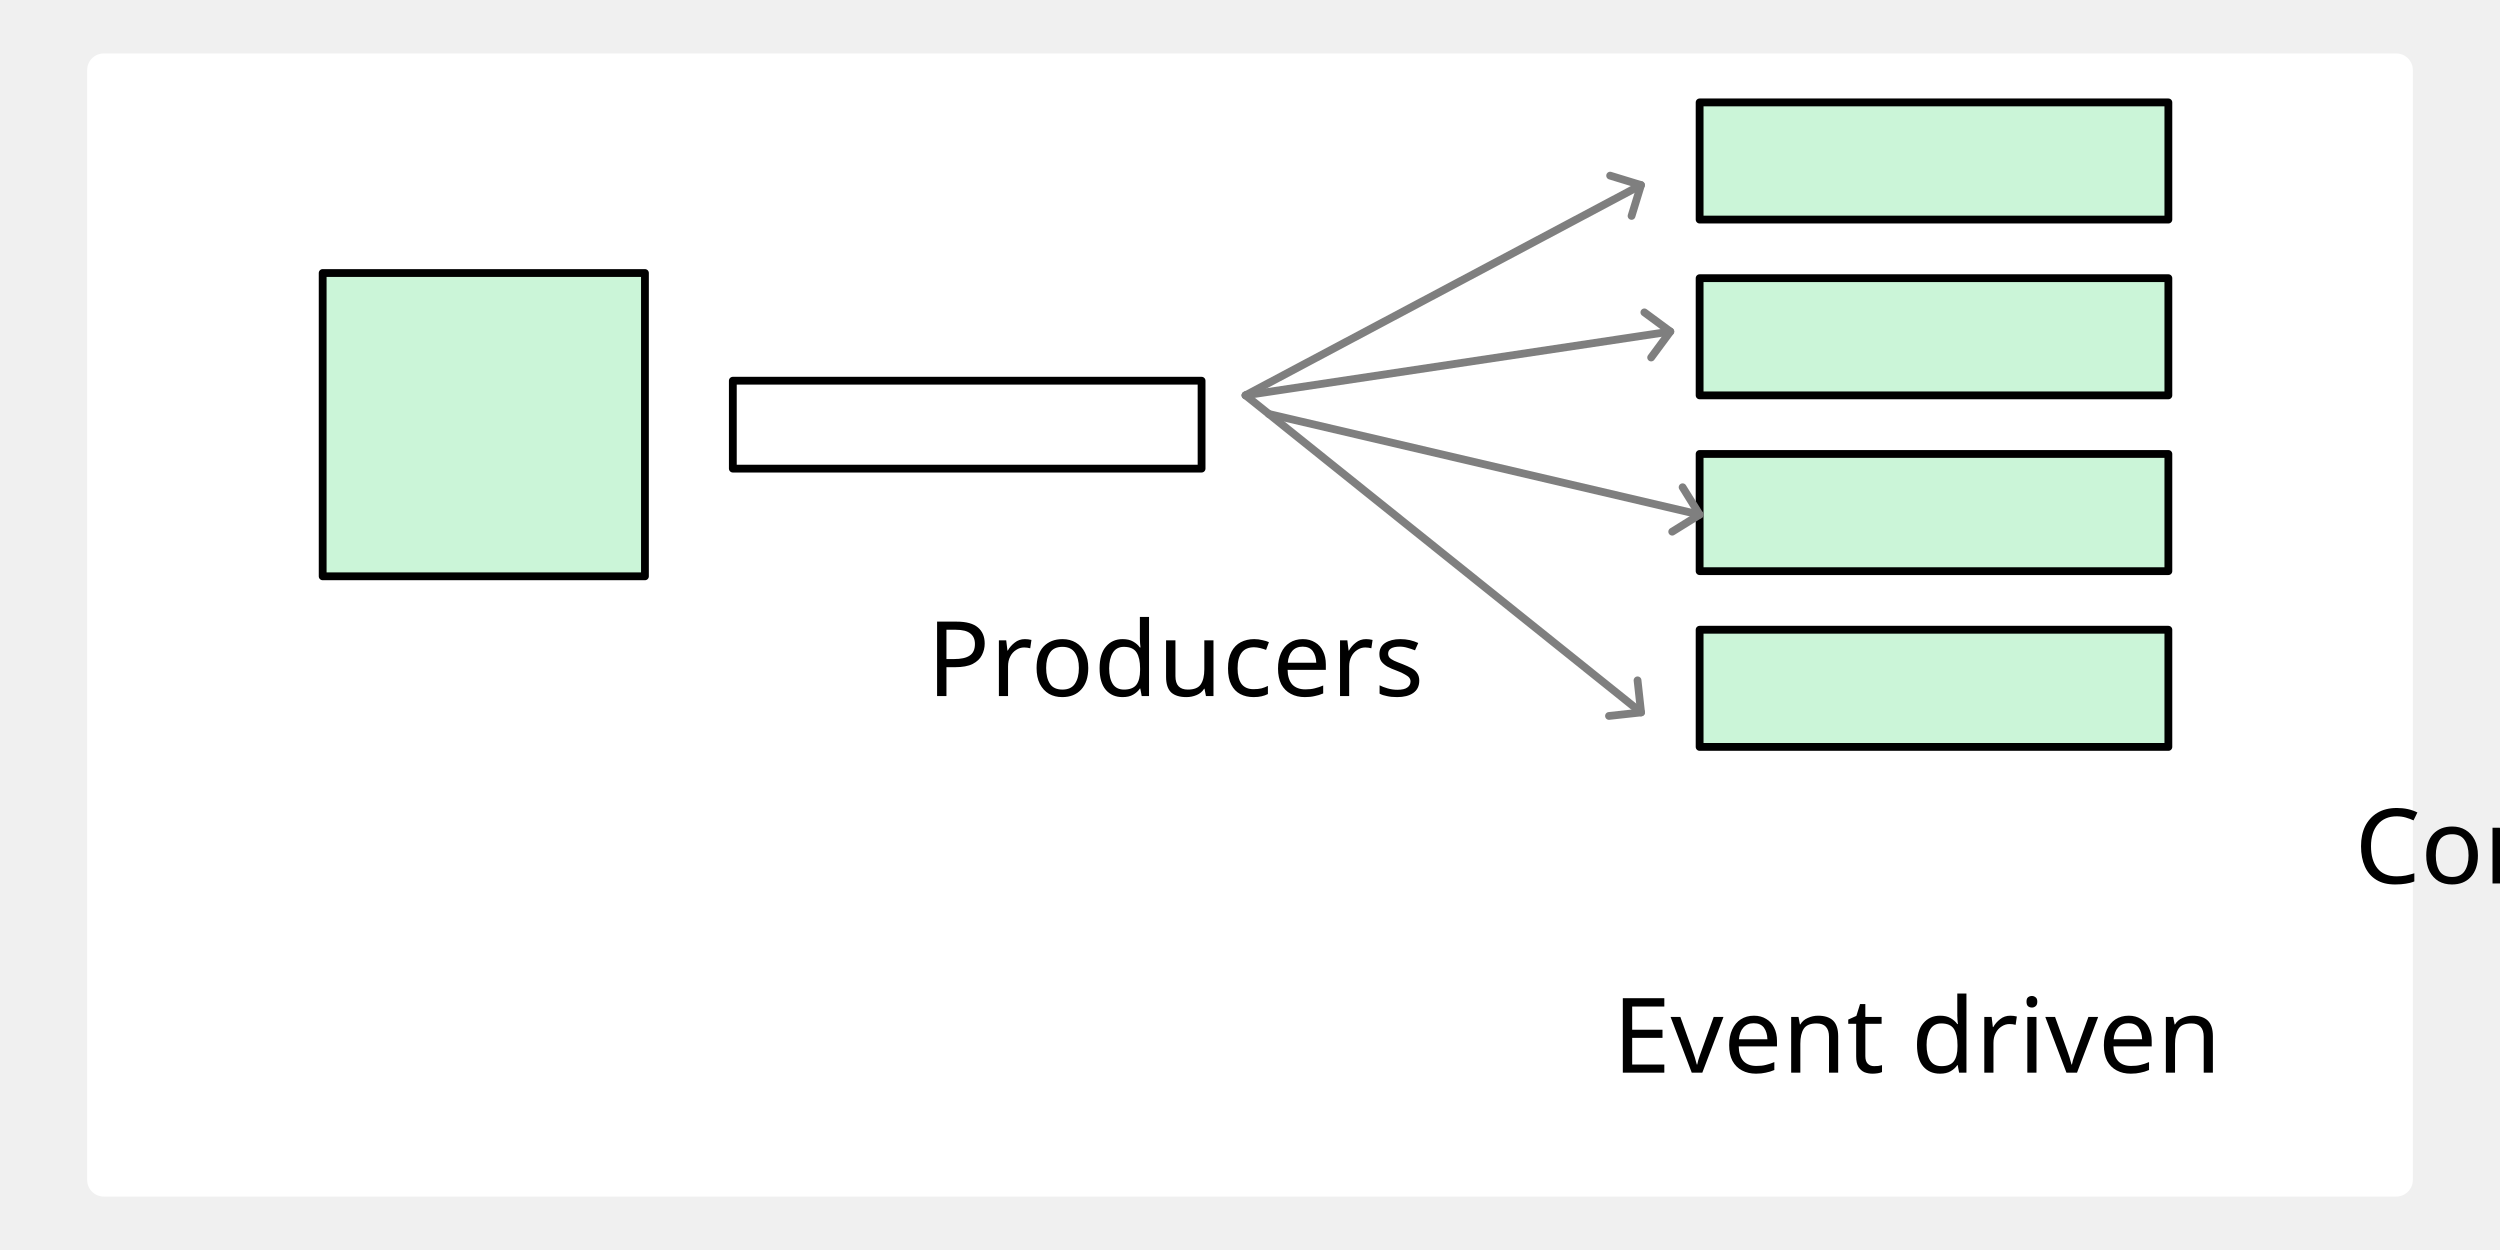
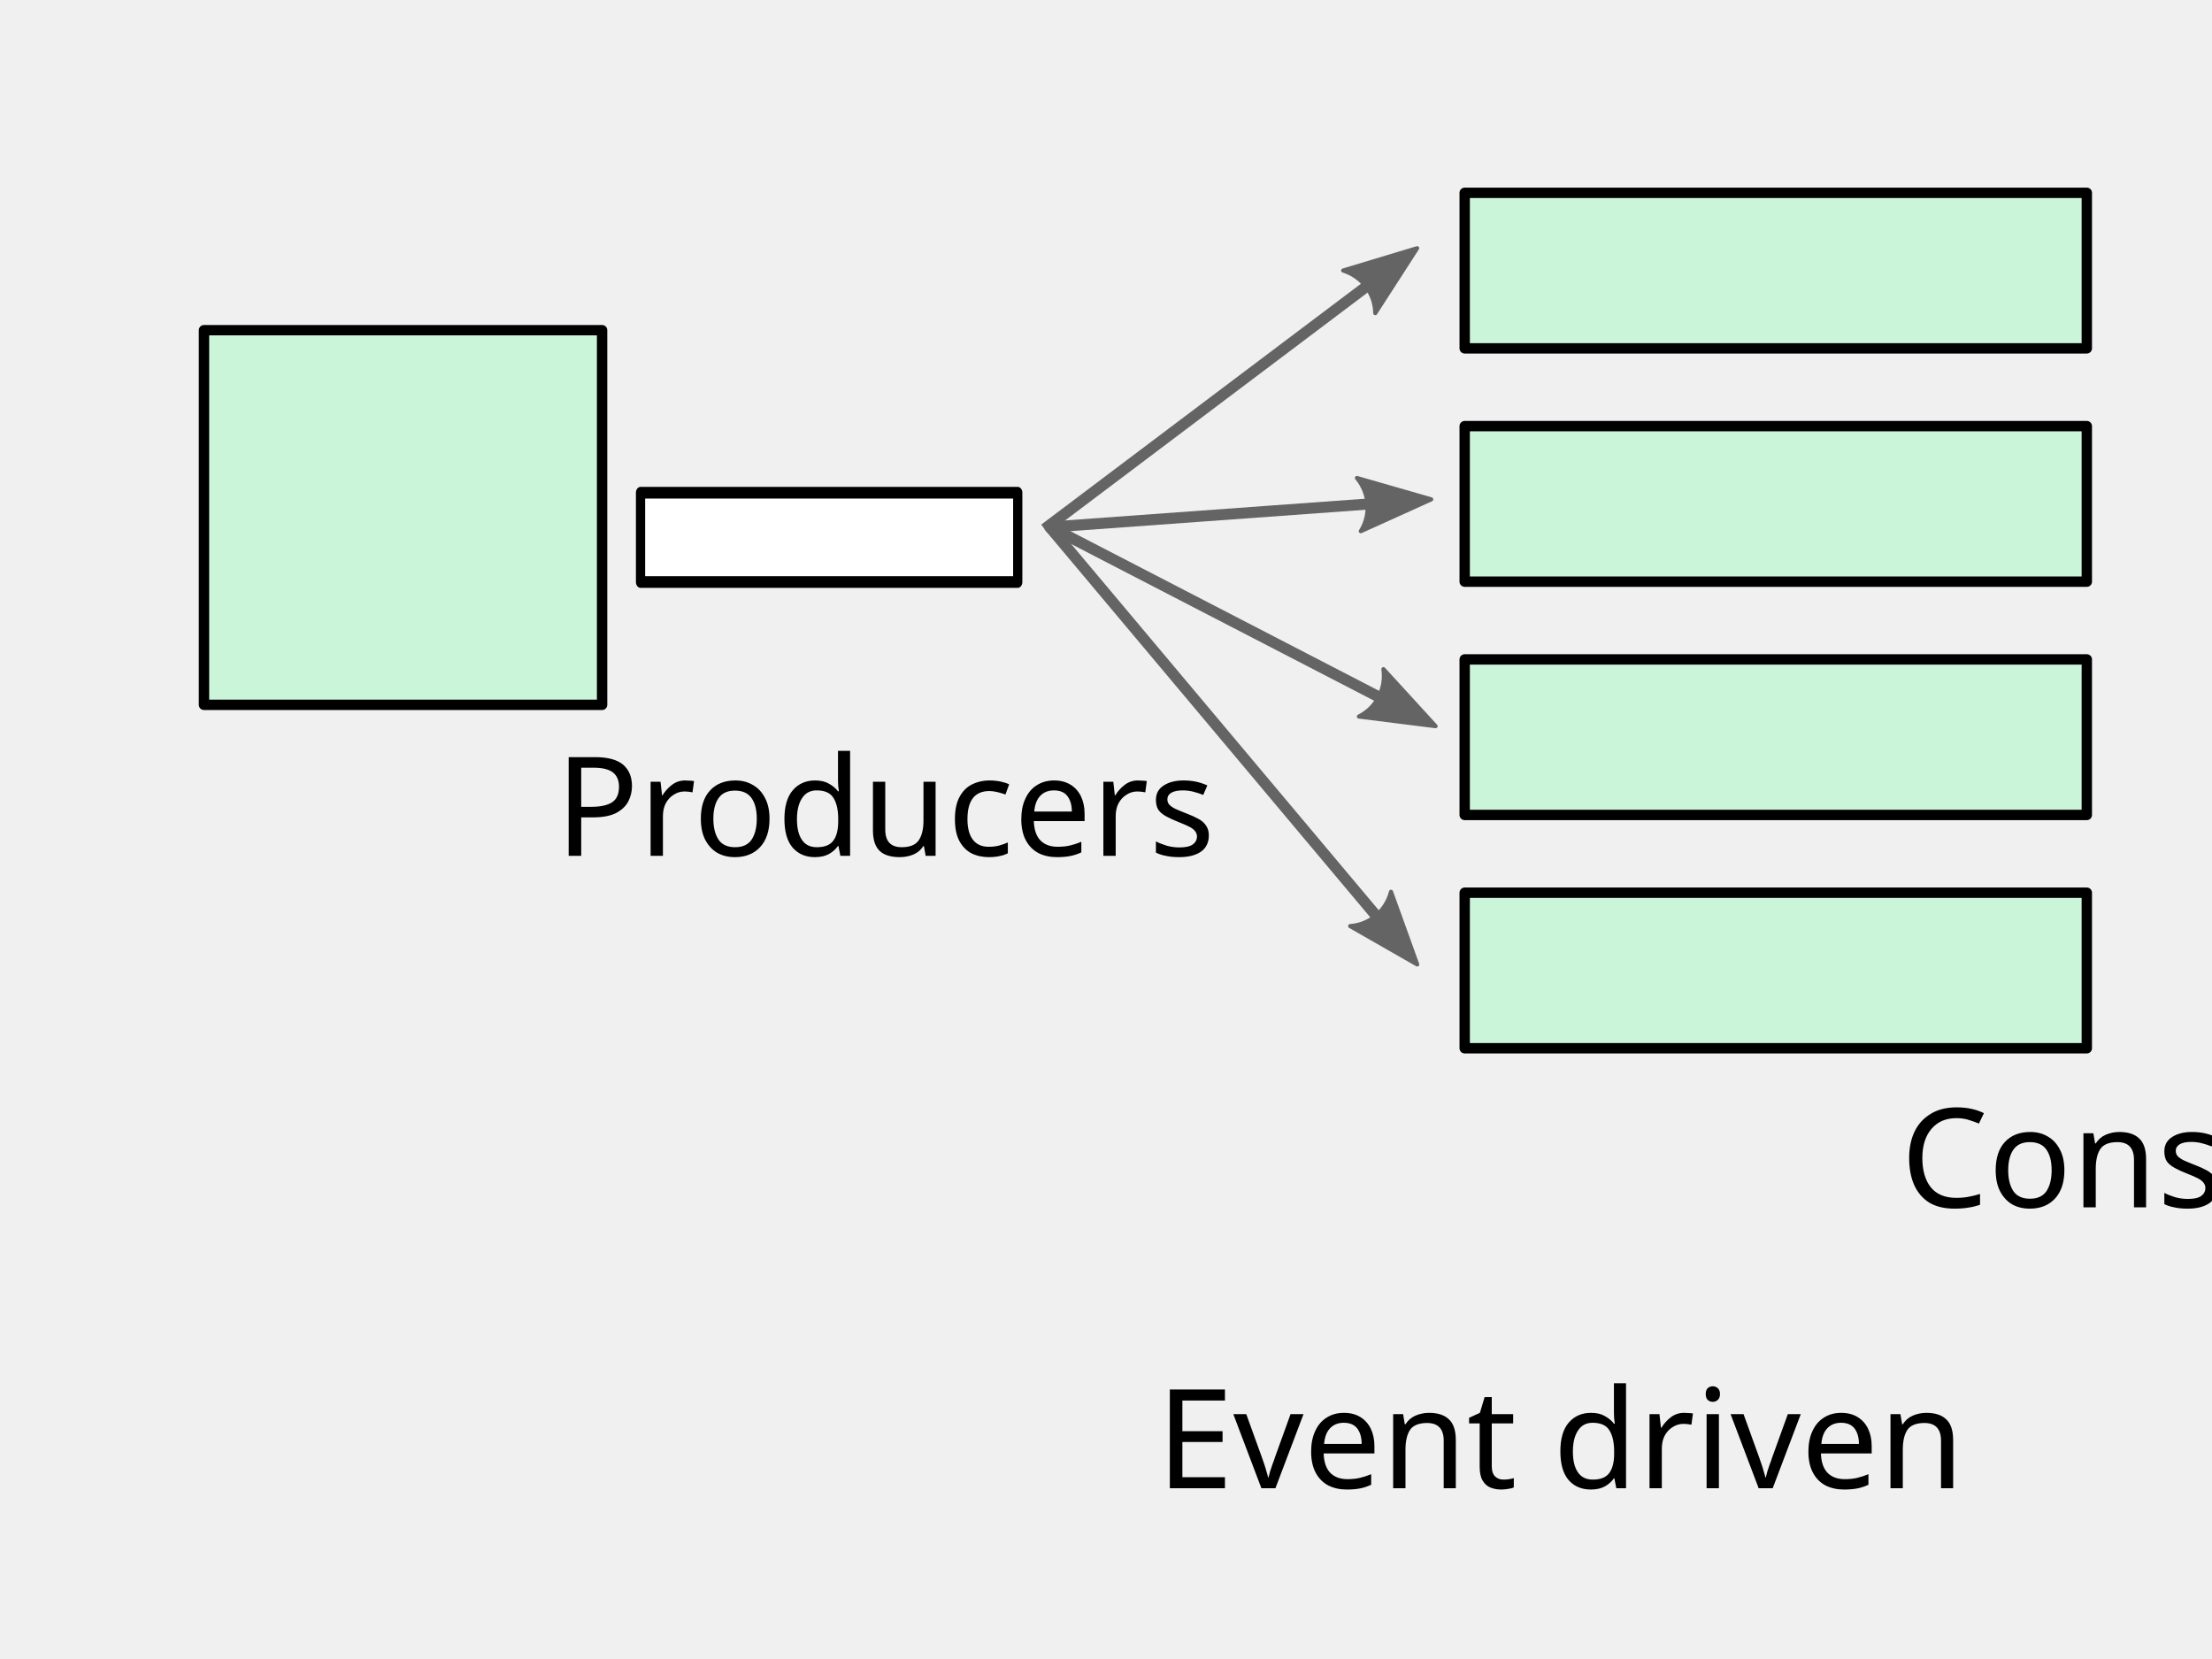
- <svg xmlns="http://www.w3.org/2000/svg" xmlns:ns1="http://schemas.microsoft.com/visio/2003/SVGExtensions/" xmlns:xlink="http://www.w3.org/1999/xlink" width="300" height="150" viewBox="0 0 240.001 120" xml:space="preserve" class="st7" id="svg2" version="1.1" style="font-size:12px;overflow:visible;color-interpolation-filters:sRGB;fill:none;fill-rule:evenodd;stroke-linecap:square;stroke-miterlimit:3">
+ <svg xmlns="http://www.w3.org/2000/svg" xmlns:ns1="http://schemas.microsoft.com/visio/2003/SVGExtensions/" xmlns:xlink="http://www.w3.org/1999/xlink" width="200" height="150" viewBox="0 0 160 120" xml:space="preserve" class="st7" id="svg2" version="1.1" style="font-size:12px;overflow:visible;color-interpolation-filters:sRGB;fill:none;fill-rule:evenodd;stroke-linecap:square;stroke-miterlimit:3">
  <ns1:documentProperties ns1:langID="1033" ns1:viewMarkup="false" />
  <style type="text/css" id="style4">
		.st1 {fill:#cbf5d8;stroke:#000000;stroke-linecap:round;stroke-linejoin:round;stroke-width:0.75}
		.st2 {fill:#ffffff;stroke:#000000;stroke-linecap:round;stroke-linejoin:round;stroke-width:0.75}
		.st3 {marker-start:url(#mrkr1-20);stroke:#7f7f7f;stroke-linecap:round;stroke-linejoin:round;stroke-width:0.75}
		.st4 {fill:#7f7f7f;fill-opacity:1;stroke:#7f7f7f;stroke-opacity:1;stroke-width:0.342}
		.st5 {fill:none;stroke:none;stroke-linecap:round;stroke-linejoin:round;stroke-width:0.75}
		.st6 {fill:#000000;font-family:Segoe Print;font-size:0.667em}
		.st7 {fill:none;fill-rule:evenodd;font-size:12px;overflow:visible;stroke-linecap:square;stroke-miterlimit:3}
	</style>
  <defs id="Markers">
+     <marker style="overflow:visible;" id="marker5165" refX="0.0" refY="0.0" orient="auto">
+       <path transform="scale(0.6) rotate(180) translate(0,0)" d="M 8.719,4.034 L -2.207,0.016 L 8.719,-4.002 C 6.973,-1.63 6.983,1.616 8.719,4.034 z " style="fill-rule:evenodd;stroke-width:0.625;stroke-linejoin:round;stroke:#646464;stroke-opacity:1;fill:#646464;fill-opacity:1" id="path5167" />
+     </marker>
+     <marker orient="auto" refY="0.0" refX="0.0" id="marker4955" style="overflow:visible;">
+       <path id="path4957" style="fill-rule:evenodd;stroke-width:0.625;stroke-linejoin:round;stroke:#646464;stroke-opacity:1;fill:#646464;fill-opacity:1" d="M 8.719,4.034 L -2.207,0.016 L 8.719,-4.002 C 6.973,-1.63 6.983,1.616 8.719,4.034 z " transform="scale(0.6) rotate(180) translate(0,0)" />
+     </marker>
+     <marker style="overflow:visible;" id="marker4661" refX="0.0" refY="0.0" orient="auto">
+       <path transform="scale(0.6) rotate(180) translate(0,0)" d="M 8.719,4.034 L -2.207,0.016 L 8.719,-4.002 C 6.973,-1.63 6.983,1.616 8.719,4.034 z " style="fill-rule:evenodd;stroke-width:0.625;stroke-linejoin:round;stroke:#646464;stroke-opacity:1;fill:#646464;fill-opacity:1" id="path4663" />
+     </marker>
+     <marker orient="auto" refY="0.0" refX="0.0" id="Arrow2Mend" style="overflow:visible;">
+       <path id="path4350" style="fill-rule:evenodd;stroke-width:0.625;stroke-linejoin:round;stroke:#646464;stroke-opacity:1;fill:#646464;fill-opacity:1" d="M 8.719,4.034 L -2.207,0.016 L 8.719,-4.002 C 6.973,-1.63 6.983,1.616 8.719,4.034 z " transform="scale(0.6) rotate(180) translate(0,0)" />
+     </marker>
    <g id="lend1">
      <path d="M 1,-1 0,0 1,1" style="fill:none;stroke-linecap:round;stroke-linejoin:round" id="path8" />
    </g>
    <marker id="mrkr1-20" class="st4" ns1:arrowType="1" ns1:arrowSize="0" orient="auto" markerUnits="strokeWidth" overflow="visible" style="overflow:visible;fill:#7f7f7f;fill-opacity:1;stroke:#7f7f7f;stroke-width:0.342;stroke-opacity:1">
      <use xlink:href="#lend1" transform="scale(2.92,2.92)" id="use11" x="0" y="0" width="100%" height="100%" />
    </marker>
  </defs>
-   <g id="layer3" transform="translate(28.94308,19.30395)">
-     <rect style="fill:#ffffff;fill-opacity:1;stroke:none;stroke-width:1.6;stroke-linecap:round;stroke-miterlimit:4;stroke-dasharray:none;stroke-dashoffset:0;stroke-opacity:1" id="rect4296" width="223.267" height="109.741" x="-20.576" y="-14.174" rx="1.6" ry="1.6" />
-   </g>
+   <g id="layer3" transform="translate(28.94308,19.30395)" />
  <g id="layer1" transform="translate(28.94308,19.30395)">
-     <g ns1:mID="0" ns1:index="1" ns1:groupContext="foregroundPage" id="g13" transform="matrix(1.25,0,0,1.25,-21.87256,-10.25634)">
-       <ns1:pageProperties ns1:drawingScale="1" ns1:pageScale="1" ns1:drawingUnits="19" ns1:shadowOffsetX="9" ns1:shadowOffsetY="-9" />
-       <g id="group130-1" transform="translate(0,-3.09588)" ns1:mID="130" ns1:groupContext="group">
-         <g id="shape109-2" ns1:mID="109" ns1:groupContext="shape" transform="translate(19.125,-42.9861)">
-           <rect x="0" y="59.811" width="24.75" height="23.294" class="st1" id="rect23" style="fill:#cbf5d8;stroke:#000000;stroke-width:0.6;stroke-linecap:round;stroke-linejoin:round" />
-         </g>
-         <g id="shape111-4" ns1:mID="111" ns1:groupContext="shape" transform="translate(50.625,-51.2582)">
-           <rect x="0" y="76.355" width="36" height="6.75" class="st2" id="rect28" style="fill:#ffffff;stroke:#000000;stroke-width:0.6;stroke-linecap:round;stroke-linejoin:round" />
-         </g>
-         <g id="group121-6" transform="translate(124.875,-29.8832)" ns1:mID="121" ns1:groupContext="group">
-           <g id="shape110-7" ns1:mID="110" ns1:groupContext="shape" transform="translate(0,-40.5)">
-             <rect x="0" y="74.105" width="36" height="9" class="st1" id="rect36" style="fill:#cbf5d8;stroke:#000000;stroke-width:0.6;stroke-linecap:round;stroke-linejoin:round" />
-           </g>
-           <g id="shape117-9" ns1:mID="117" ns1:groupContext="shape" transform="translate(0,-13.5)">
-             <rect x="0" y="74.105" width="36" height="9" class="st1" id="rect41" style="fill:#cbf5d8;stroke:#000000;stroke-width:0.6;stroke-linecap:round;stroke-linejoin:round" />
-           </g>
-           <g id="shape118-11" ns1:mID="118" ns1:groupContext="shape">
-             <rect x="0" y="74.105" width="36" height="9" class="st1" id="rect46" style="fill:#cbf5d8;stroke:#000000;stroke-width:0.6;stroke-linecap:round;stroke-linejoin:round" />
-           </g>
-           <g id="shape119-13" ns1:mID="119" ns1:groupContext="shape" transform="translate(0,-27)">
-             <rect x="0" y="74.105" width="36" height="9" class="st1" id="rect51" style="fill:#cbf5d8;stroke:#000000;stroke-width:0.6;stroke-linecap:round;stroke-linejoin:round" />
-           </g>
-         </g>
-         <g id="shape122-15" ns1:mID="122" ns1:groupContext="shape" transform="matrix(-0.8829886,0.4693945,-0.4693945,-0.8829886,159.384,83.4564)">
-           <path d="m 0,83.11 34.4,0" class="st3" id="path56" style="stroke:#7f7f7f;stroke-width:0.6;stroke-linecap:round;stroke-linejoin:round;marker-start:url(#mrkr1-20)" />
-         </g>
-         <g id="shape123-21" ns1:mID="123" ns1:groupContext="shape" transform="translate(111.375,-14.5303)">
-           <ns1:textBlock ns1:margins="rect(4,4,4,4)" />
-           <ns1:textRect cx="31.5" cy="75.84" width="63.01" height="14.53" />
-           <rect x="0" y="68.575" width="63" height="14.53" class="st5" id="rect63" style="fill:none;stroke:none;stroke-width:0.75;stroke-linecap:round;stroke-linejoin:round" />
-           <text x="9.73" y="78.24" class="st6" ns1:langID="1033" id="text65" style="font-size:8px;font-family:'Segoe Print';fill:#000000">
-             <ns1:paragraph ns1:horizAlign="1" />
-             <ns1:tabList />Consumers</text>
-         </g>
-         <g id="shape124-24" ns1:mID="124" ns1:groupContext="shape" transform="translate(0,-26.3428)">
-           <ns1:textBlock ns1:margins="rect(4,4,4,4)" />
-           <ns1:textRect cx="31.5" cy="73.262" width="63.01" height="19.688" />
-           <rect x="0" y="63.418" width="63" height="19.688" class="st5" id="rect72" style="fill:none;stroke:none;stroke-width:0.75;stroke-linecap:round;stroke-linejoin:round" />
-           <text x="11.45" y="75.66" class="st6" ns1:langID="1033" id="text74" style="font-size:8px;font-family:'Segoe Print';fill:#000000">
-             <ns1:paragraph ns1:horizAlign="1" />
-             <ns1:tabList />Producers</text>
-         </g>
-         <g id="shape125-27" ns1:mID="125" ns1:groupContext="shape" transform="matrix(-0.7802012,-0.6255287,0.6255287,-0.7802012,68.3906,115.414)">
-           <path d="m 0,83.11 38.93,0" class="st3" id="path79" style="stroke:#7f7f7f;stroke-width:0.6;stroke-linecap:round;stroke-linejoin:round;marker-start:url(#mrkr1-20)" />
-         </g>
-         <g id="shape126-32" ns1:mID="126" ns1:groupContext="shape" transform="matrix(-0.9889228,0.1484308,-0.1484308,-0.9889228,134.961,103.51)">
-           <path d="m 0,83.11 32.99,0" class="st3" id="path84" style="stroke:#7f7f7f;stroke-width:0.6;stroke-linecap:round;stroke-linejoin:round;marker-start:url(#mrkr1-20)" />
-         </g>
-         <g id="shape127-37" ns1:mID="127" ns1:groupContext="shape" transform="matrix(-0.9737659,-0.2275522,0.2275522,-0.9737659,105.964,116.313)">
-           <path d="m 0,83.11 33.98,0" class="st3" id="path89" style="stroke:#7f7f7f;stroke-width:0.6;stroke-linecap:round;stroke-linejoin:round;marker-start:url(#mrkr1-20)" />
-         </g>
-         <g id="shape129-42" ns1:mID="129" ns1:groupContext="shape" transform="translate(14.625,0)">
-           <ns1:textBlock ns1:margins="rect(4,4,4,4)" />
-           <ns1:textRect cx="75.375" cy="75.84" width="150.75" height="14.53" />
-           <rect x="0" y="68.575" width="150.75" height="14.53" class="st5" id="rect96" style="fill:none;stroke:none;stroke-width:0.75;stroke-linecap:round;stroke-linejoin:round" />
-           <text x="49.49" y="78.24" class="st6" ns1:langID="1033" id="text98" style="font-size:8px;font-family:'Segoe Print';fill:#000000">
-             <ns1:paragraph ns1:horizAlign="1" />
-             <ns1:tabList />Event driven</text>
-         </g>
+     <text style="font-size:10px;font-family:'Segoe Print';fill:#000000" id="text98" ns1:langID="1033" class="st6" y="88.342" x="18.313">
+       <ns1:paragraph ns1:horizAlign="1" />
+       <ns1:tabList />Event driven</text>
+     <g id="shape109-2" ns1:mID="109" ns1:groupContext="shape" transform="matrix(1.163509,0,0,1.163381,-14.18859,-65.0043)">
+       <rect x="0" y="59.811" width="24.75" height="23.294" class="st1" id="rect23" style="fill:#cbf5d8;stroke:#000000;stroke-width:0.645;stroke-linecap:round;stroke-linejoin:round" />
+     </g>
+     <g id="shape111-4" ns1:mID="111" ns1:groupContext="shape" transform="matrix(0.7578774,0,0,0.9570409,17.38864,-56.73934)">
+       <rect x="0" y="76.355" width="36" height="6.75" class="st2" id="rect28" style="fill:#ffffff;stroke:#000000;stroke-width:0.881;stroke-linecap:round;stroke-linejoin:round" />
+     </g>
+     <g id="group121-6" transform="matrix(1.25,0,0,1.25,77.00202,-47.36271)" ns1:mID="121" ns1:groupContext="group">
+       <g id="shape110-7" ns1:mID="110" ns1:groupContext="shape" transform="translate(0,-40.5)">
+         <rect x="0" y="74.105" width="36" height="9" class="st1" id="rect36" style="fill:#cbf5d8;stroke:#000000;stroke-width:0.6;stroke-linecap:round;stroke-linejoin:round" />
+       </g>
+       <g id="shape117-9" ns1:mID="117" ns1:groupContext="shape" transform="translate(0,-13.5)">
+         <rect x="0" y="74.105" width="36" height="9" class="st1" id="rect41" style="fill:#cbf5d8;stroke:#000000;stroke-width:0.6;stroke-linecap:round;stroke-linejoin:round" />
+       </g>
+       <g id="shape118-11" ns1:mID="118" ns1:groupContext="shape">
+         <rect x="0" y="74.105" width="36" height="9" class="st1" id="rect46" style="fill:#cbf5d8;stroke:#000000;stroke-width:0.6;stroke-linecap:round;stroke-linejoin:round" />
+       </g>
+       <g id="shape119-13" ns1:mID="119" ns1:groupContext="shape" transform="translate(0,-27)">
+         <rect x="0" y="74.105" width="36" height="9" class="st1" id="rect51" style="fill:#cbf5d8;stroke:#000000;stroke-width:0.6;stroke-linecap:round;stroke-linejoin:round" />
      </g>
    </g>
+     <text style="font-size:10px;font-family:'Segoe Print';fill:#000000" id="text65" ns1:langID="1033" class="st6" y="68.028" x="72.149">
+       <ns1:paragraph ns1:horizAlign="1" />
+       <ns1:tabList />Consumers</text>
+     <text style="font-size:10px;font-family:'Segoe Print';fill:#000000" id="text74" ns1:langID="1033" class="st6" y="42.6" x="-25.171">
+       <ns1:paragraph ns1:horizAlign="1" />
+       <ns1:tabList />Producers</text>
+     <path style="fill:#646464;fill-opacity:1;fill-rule:evenodd;stroke:#646464;stroke-width:0.8px;stroke-linecap:butt;stroke-linejoin:miter;stroke-opacity:1;marker-end:url(#Arrow2Mend)" d="M 46.612,18.961 72.72,-0.707" id="path4317" />
+     <path id="path4659" d="M 46.942,18.826 73.523,16.9" style="fill:#646464;fill-opacity:1;fill-rule:evenodd;stroke:#646464;stroke-width:0.8px;stroke-linecap:butt;stroke-linejoin:miter;stroke-opacity:1;marker-end:url(#marker4661)" />
+     <path style="fill:#646464;fill-opacity:1;fill-rule:evenodd;stroke:#646464;stroke-width:0.8px;stroke-linecap:butt;stroke-linejoin:miter;stroke-opacity:1;marker-end:url(#marker4955)" d="M 46.88,18.738 73.951,32.741" id="path4953" />
+     <path id="path5163" d="M 46.898,18.712 72.881,49.652" style="fill:#646464;fill-opacity:1;fill-rule:evenodd;stroke:#646464;stroke-width:0.8px;stroke-linecap:butt;stroke-linejoin:miter;stroke-opacity:1;marker-end:url(#marker5165)" />
  </g>
</svg>
